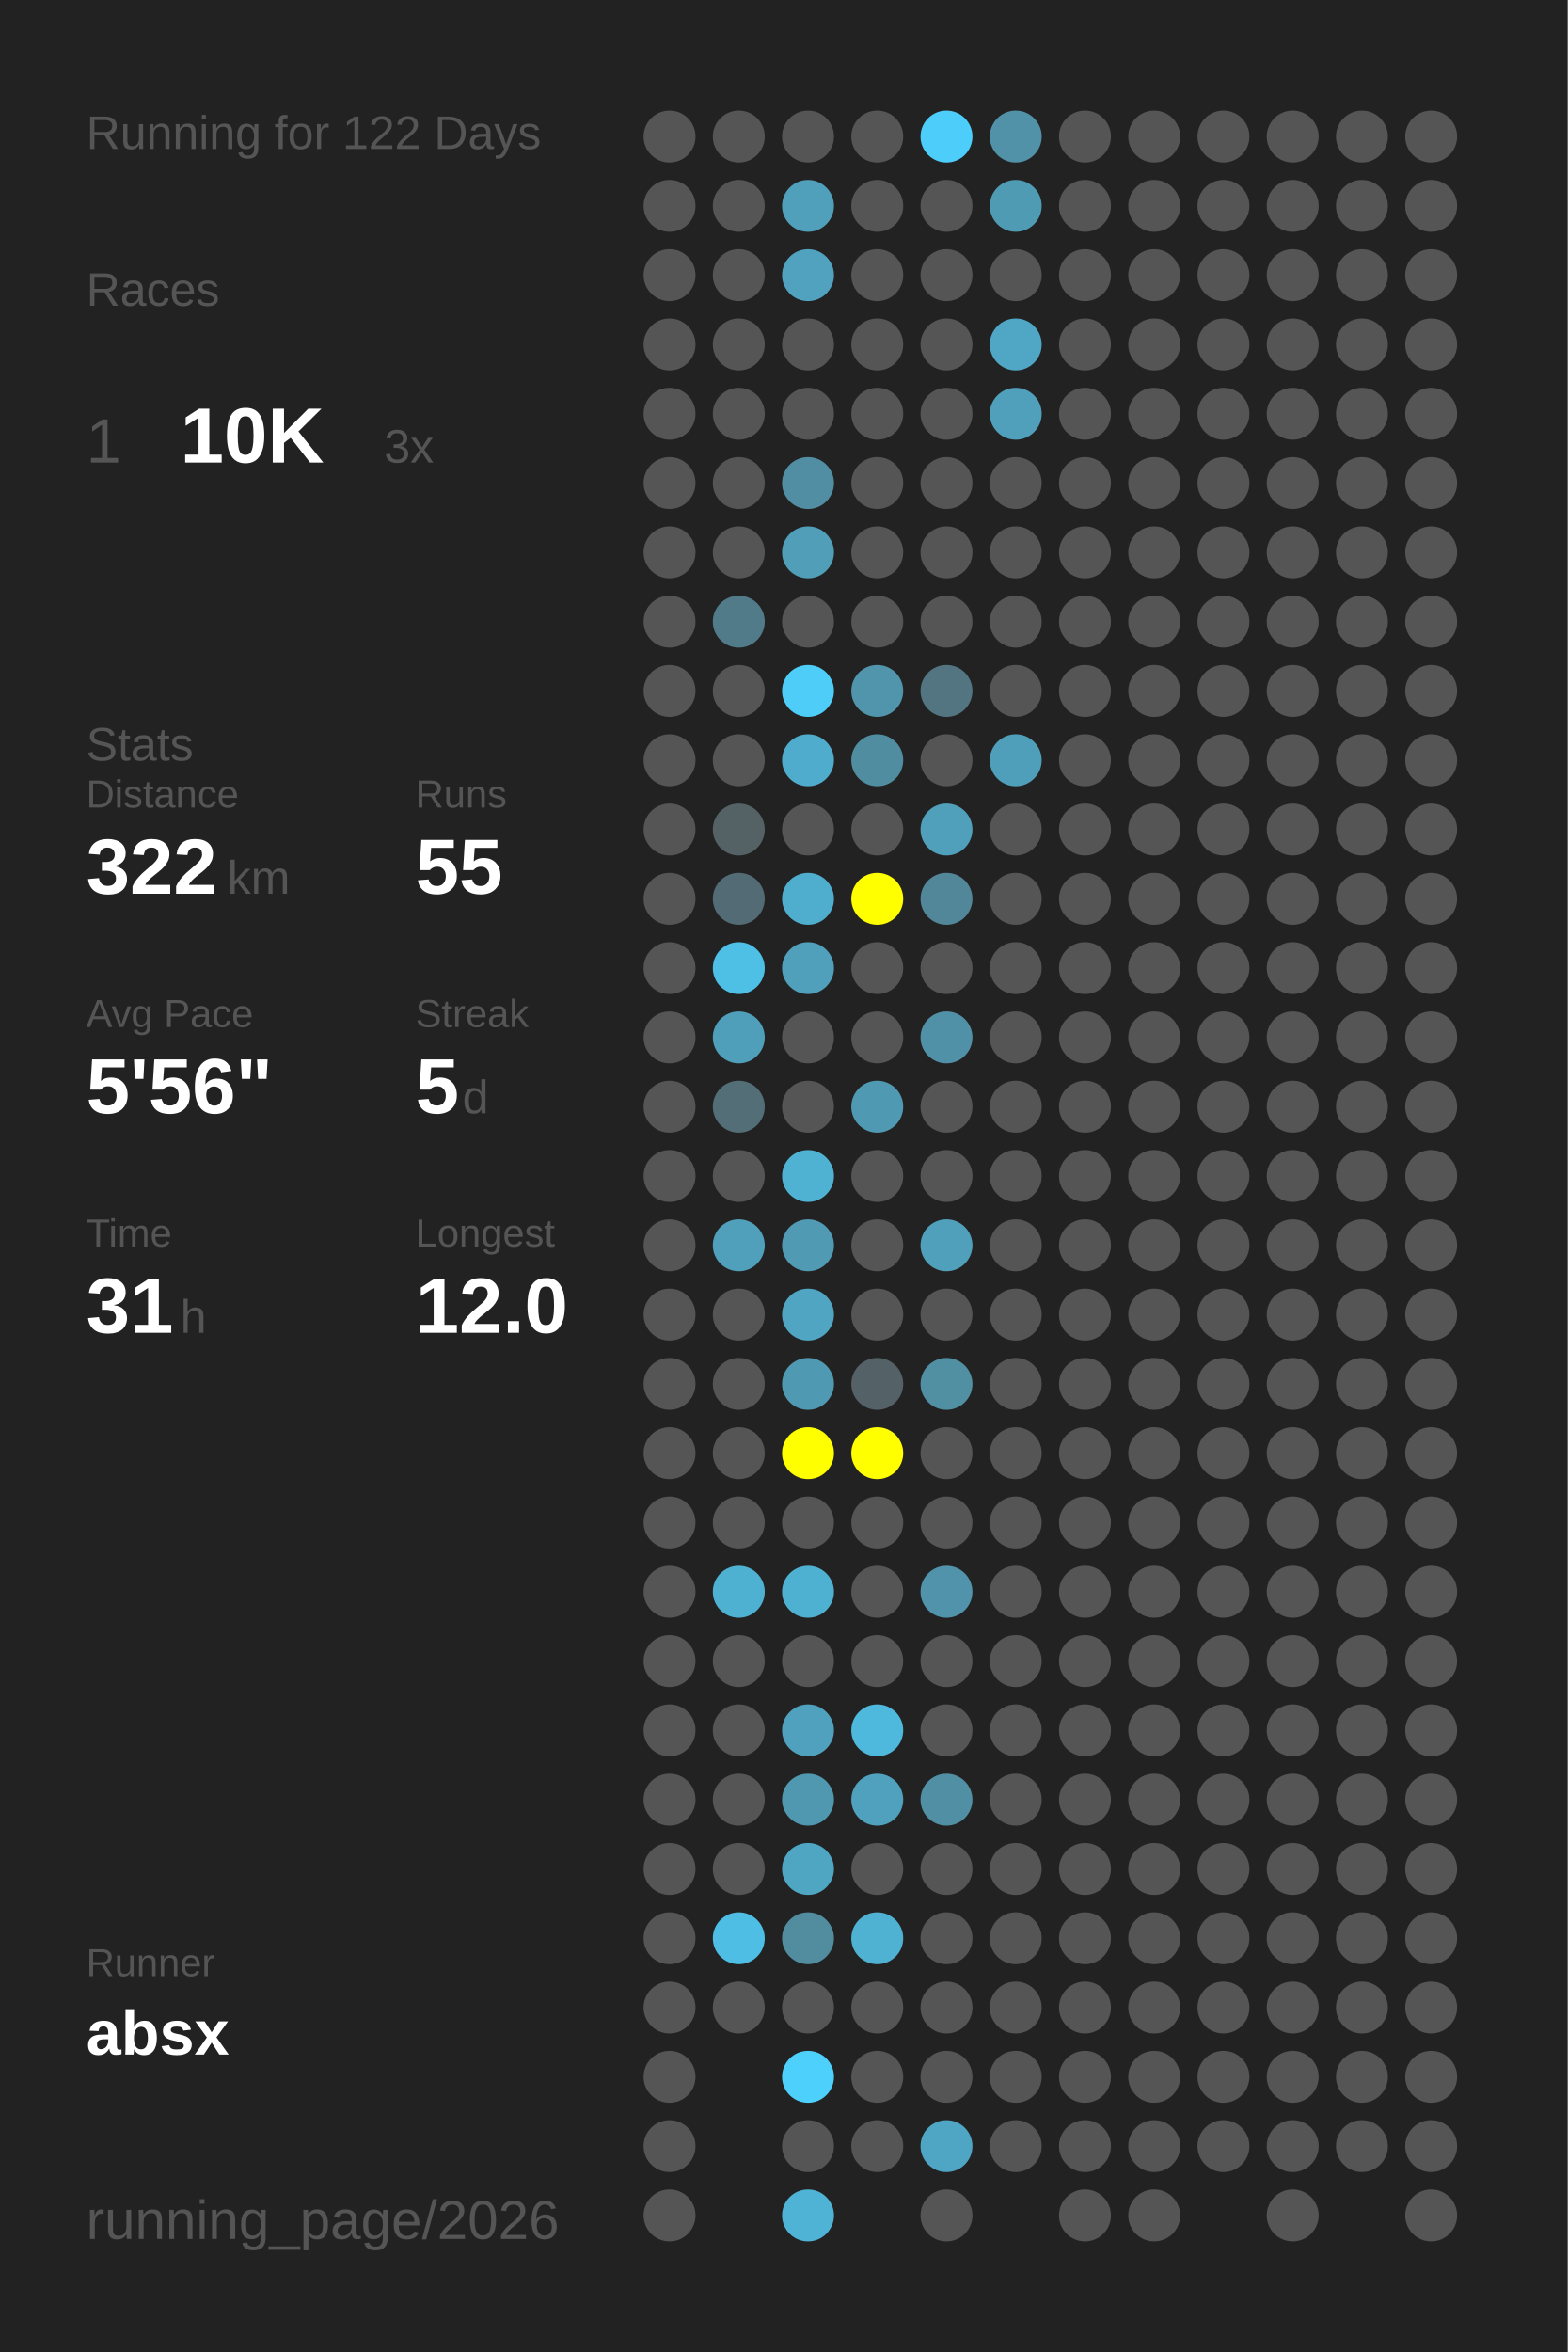
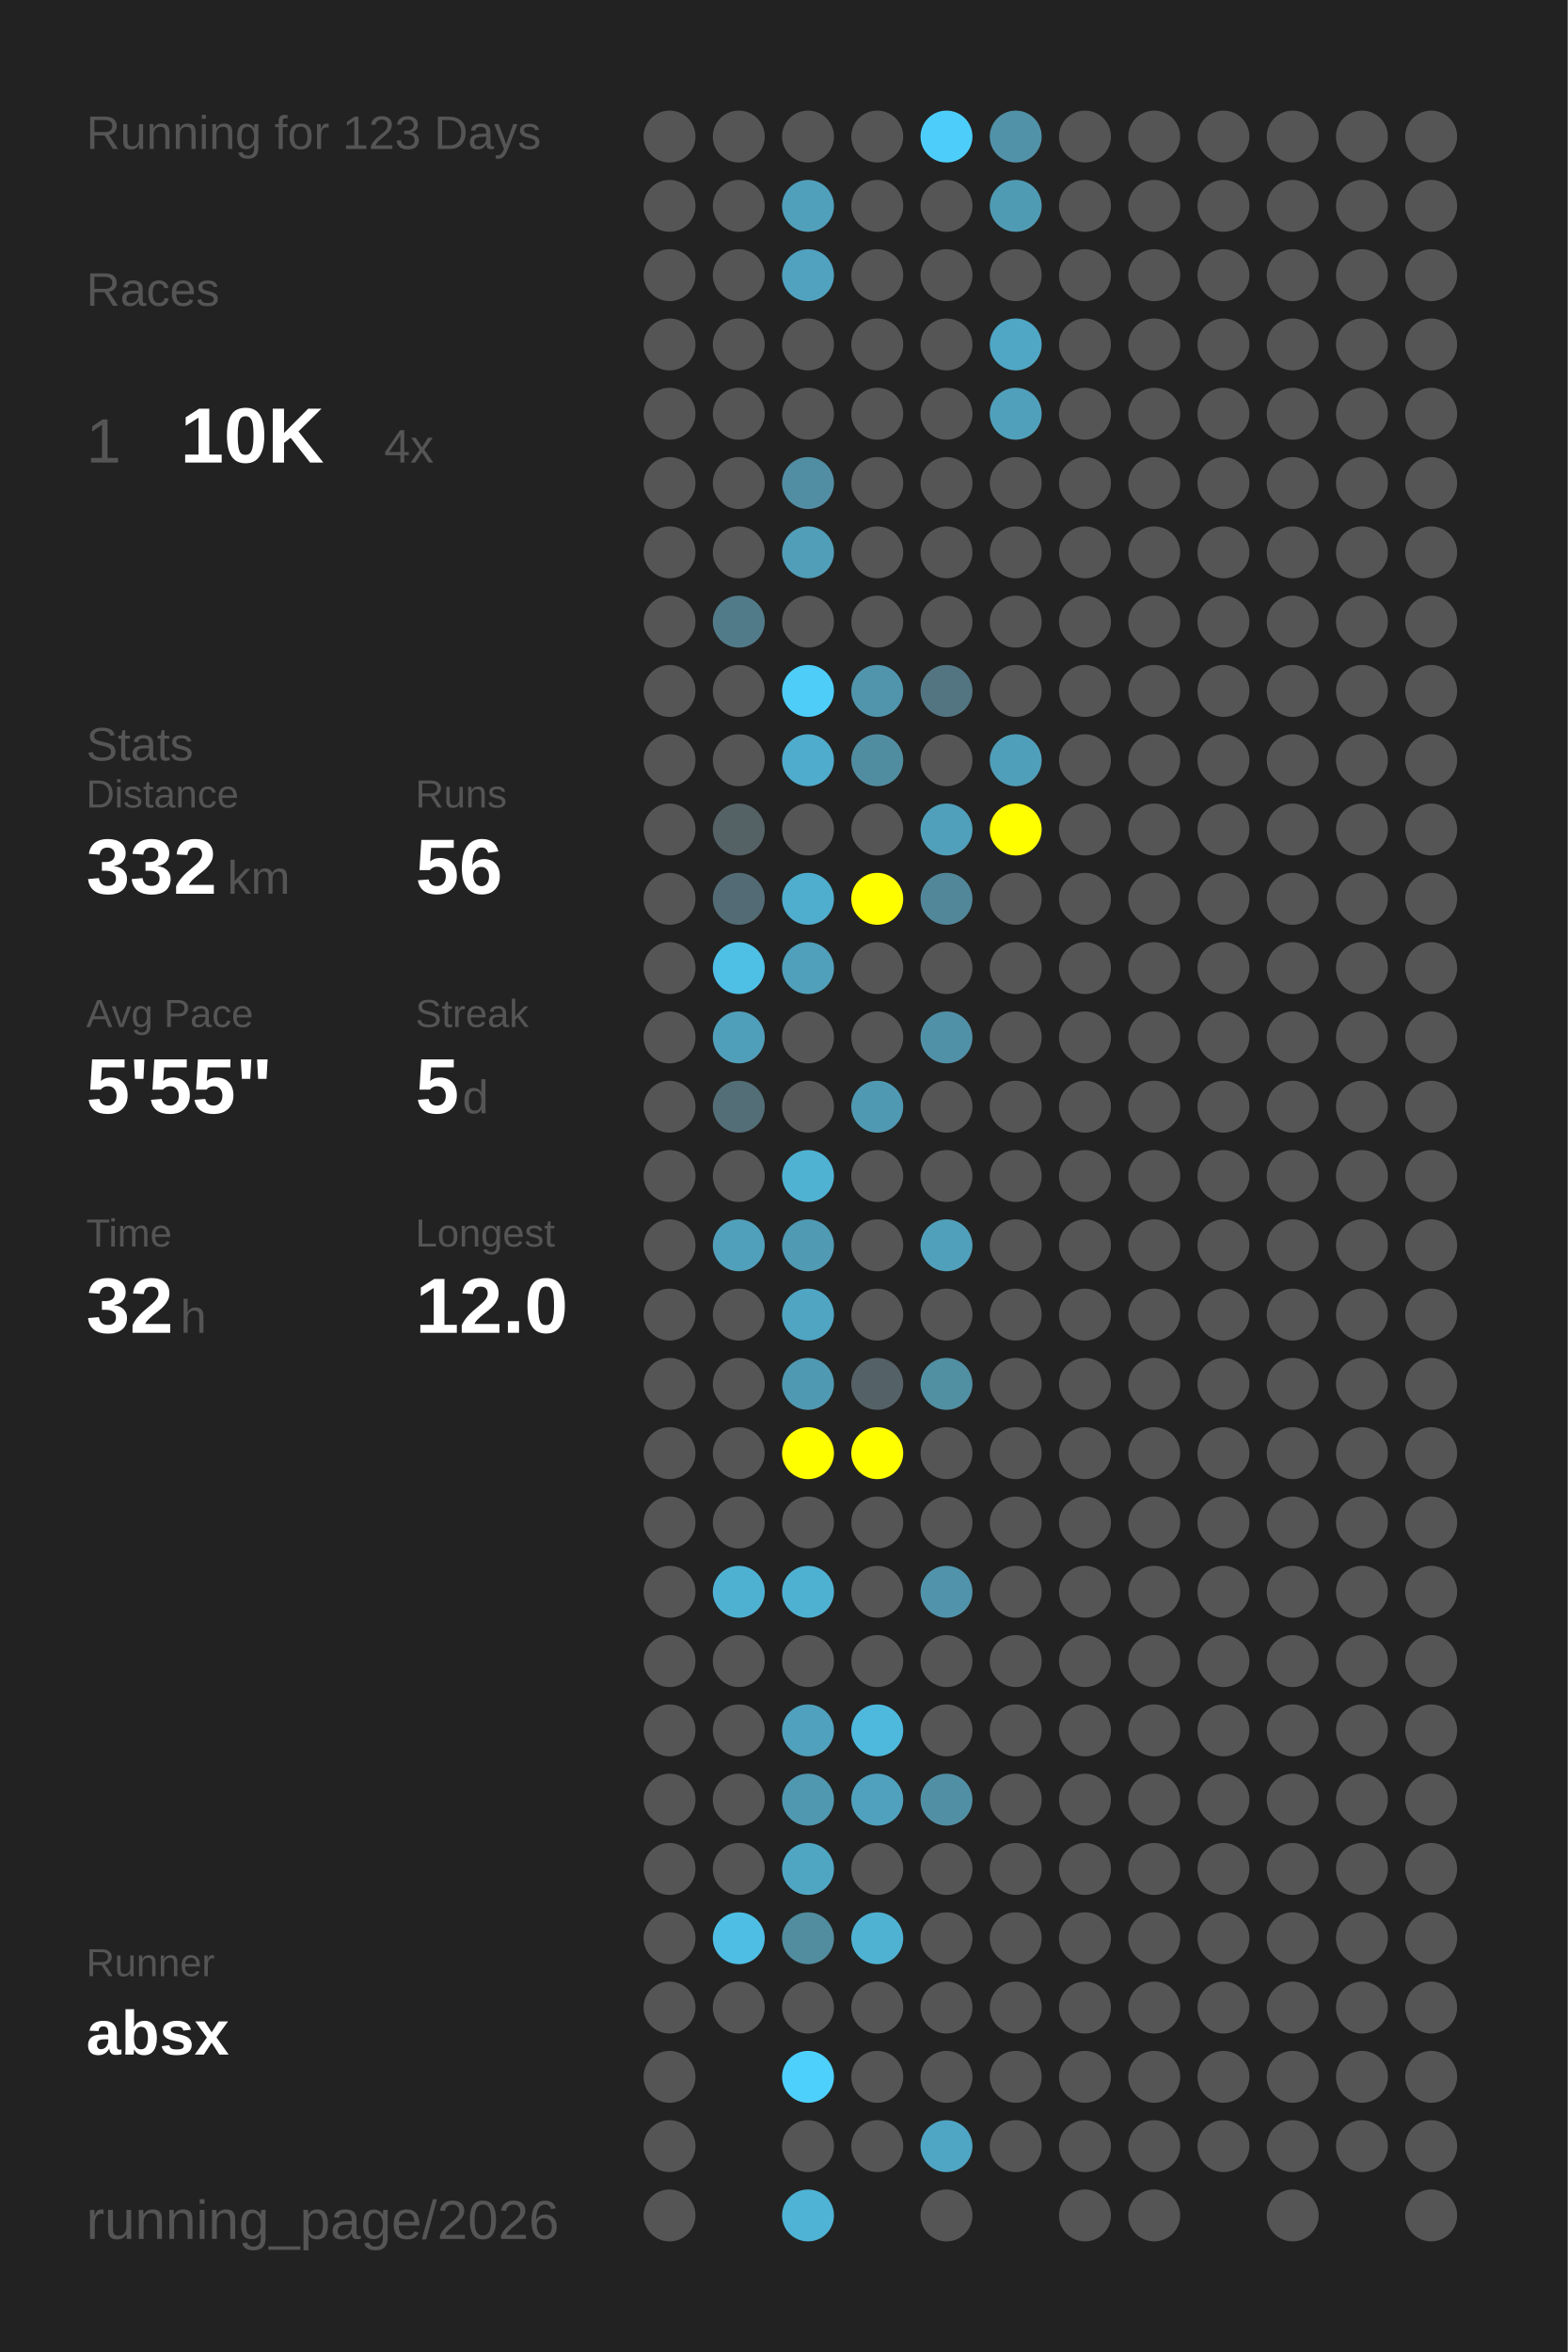
<svg xmlns="http://www.w3.org/2000/svg" baseProfile="full" height="300mm" version="1.1" viewBox="0,0,200,300" width="200mm">
  <defs />
  <rect fill="#222222" height="300" width="200" x="0" y="0" />
-   <text fill="#555555" style="font-size:6px; font-family:Arial;" x="11" y="19">Running for 122 Days</text>
+   <text fill="#555555" style="font-size:6px; font-family:Arial;" x="11" y="19">Running for 123 Days</text>
  <text fill="#555555" style="font-size:6px; font-family:Arial;" x="11" y="39">Races</text>
  <text fill="#555555" style="font-size:8px; font-family:Arial;" x="11" y="59">1</text>
  <text fill="#FFFFFF" style="font-size:10px; font-family:Arial; font-weight:bold;" x="23" y="59">10K</text>
-   <text fill="#555555" style="font-size:6px; font-family:Arial;" x="49" y="59">3x</text>
+   <text fill="#555555" style="font-size:6px; font-family:Arial;" x="49" y="59">4x</text>
  <text fill="#555555" style="font-size:6px; font-family:Arial;" x="11" y="97">Stats</text>
  <text fill="#555555" style="font-size:5px; font-family:Arial;" x="11" y="103">Distance</text>
-   <text fill="#FFFFFF" style="font-size:10px; font-family:Arial; font-weight:bold;" x="11" y="114">322</text>
+   <text fill="#FFFFFF" style="font-size:10px; font-family:Arial; font-weight:bold;" x="11" y="114">332</text>
  <text fill="#555555" style="font-size:6px; font-family:Arial;" x="29" y="114">km</text>
  <text fill="#555555" style="font-size:5px; font-family:Arial;" x="53" y="103">Runs</text>
-   <text fill="#FFFFFF" style="font-size:10px; font-family:Arial; font-weight:bold;" x="53" y="114">55</text>
+   <text fill="#FFFFFF" style="font-size:10px; font-family:Arial; font-weight:bold;" x="53" y="114">56</text>
  <text fill="#555555" style="font-size:5px; font-family:Arial;" x="11" y="131">Avg Pace</text>
-   <text fill="#FFFFFF" style="font-size:10px; font-family:Arial; font-weight:bold;" x="11" y="142">5'56"</text>
+   <text fill="#FFFFFF" style="font-size:10px; font-family:Arial; font-weight:bold;" x="11" y="142">5'55"</text>
  <text fill="#555555" style="font-size:5px; font-family:Arial;" x="53" y="131">Streak</text>
  <text fill="#FFFFFF" style="font-size:10px; font-family:Arial; font-weight:bold;" x="53" y="142">5</text>
  <text fill="#555555" style="font-size:6px; font-family:Arial;" x="59" y="142">d</text>
  <text fill="#555555" style="font-size:5px; font-family:Arial;" x="11" y="159">Time</text>
-   <text fill="#FFFFFF" style="font-size:10px; font-family:Arial; font-weight:bold;" x="11" y="170">31</text>
+   <text fill="#FFFFFF" style="font-size:10px; font-family:Arial; font-weight:bold;" x="11" y="170">32</text>
  <text fill="#555555" style="font-size:6px; font-family:Arial;" x="23" y="170">h</text>
  <text fill="#555555" style="font-size:5px; font-family:Arial;" x="53" y="159">Longest</text>
  <text fill="#FFFFFF" style="font-size:10px; font-family:Arial; font-weight:bold;" x="53" y="170">12.0</text>
  <text fill="#555555" style="font-size:5px; font-family:Arial;" x="11" y="252.065">Runner</text>
  <text fill="#FFFFFF" style="font-size:8px; font-family:Arial; font-weight:bold;" x="11" y="262.065">absx</text>
  <text fill="#555555" style="font-size:7px; font-family:Arial;" x="11" y="285.581">running_page/2026</text>
  <circle cx="85.417" cy="17.419" fill="#555555" r="3.312" />
  <circle cx="85.417" cy="26.258" fill="#555555" r="3.312" />
  <circle cx="85.417" cy="35.097" fill="#555555" r="3.312" />
  <circle cx="85.417" cy="43.935" fill="#555555" r="3.312" />
  <circle cx="85.417" cy="52.774" fill="#555555" r="3.312" />
  <circle cx="85.417" cy="61.613" fill="#555555" r="3.312" />
  <circle cx="85.417" cy="70.452" fill="#555555" r="3.312" />
  <circle cx="85.417" cy="79.29" fill="#555555" r="3.312" />
  <circle cx="85.417" cy="88.129" fill="#555555" r="3.312" />
  <circle cx="85.417" cy="96.968" fill="#555555" r="3.312" />
  <circle cx="85.417" cy="105.806" fill="#555555" r="3.312" />
  <circle cx="85.417" cy="114.645" fill="#555555" r="3.312" />
  <circle cx="85.417" cy="123.484" fill="#555555" r="3.312" />
  <circle cx="85.417" cy="132.323" fill="#555555" r="3.312" />
  <circle cx="85.417" cy="141.161" fill="#555555" r="3.312" />
  <circle cx="85.417" cy="150" fill="#555555" r="3.312" />
  <circle cx="85.417" cy="158.839" fill="#555555" r="3.312" />
  <circle cx="85.417" cy="167.677" fill="#555555" r="3.312" />
  <circle cx="85.417" cy="176.516" fill="#555555" r="3.312" />
  <circle cx="85.417" cy="185.355" fill="#555555" r="3.312" />
  <circle cx="85.417" cy="194.194" fill="#555555" r="3.312" />
  <circle cx="85.417" cy="203.032" fill="#555555" r="3.312" />
  <circle cx="85.417" cy="211.871" fill="#555555" r="3.312" />
  <circle cx="85.417" cy="220.71" fill="#555555" r="3.312" />
  <circle cx="85.417" cy="229.548" fill="#555555" r="3.312" />
  <circle cx="85.417" cy="238.387" fill="#555555" r="3.312" />
  <circle cx="85.417" cy="247.226" fill="#555555" r="3.312" />
  <circle cx="85.417" cy="256.065" fill="#555555" r="3.312" />
  <circle cx="85.417" cy="264.903" fill="#555555" r="3.312" />
  <circle cx="85.417" cy="273.742" fill="#555555" r="3.312" />
  <circle cx="85.417" cy="282.581" fill="#555555" r="3.312" />
  <circle cx="94.25" cy="17.419" fill="#555555" r="3.312" />
  <circle cx="94.25" cy="26.258" fill="#555555" r="3.312" />
  <circle cx="94.25" cy="35.097" fill="#555555" r="3.312" />
  <circle cx="94.25" cy="43.935" fill="#555555" r="3.312" />
  <circle cx="94.25" cy="52.774" fill="#555555" r="3.312" />
  <circle cx="94.25" cy="61.613" fill="#555555" r="3.312" />
  <circle cx="94.25" cy="70.452" fill="#555555" r="3.312" />
  <circle cx="94.25" cy="79.29" fill="#527b89" r="3.312" />
  <circle cx="94.25" cy="88.129" fill="#555555" r="3.312" />
  <circle cx="94.25" cy="96.968" fill="#555555" r="3.312" />
  <circle cx="94.25" cy="105.806" fill="#546266" r="3.312" />
  <circle cx="94.25" cy="114.645" fill="#536b74" r="3.312" />
  <circle cx="94.25" cy="123.484" fill="#4ebfe5" r="3.312" />
  <circle cx="94.25" cy="132.323" fill="#509fba" r="3.312" />
  <circle cx="94.25" cy="141.161" fill="#536e77" r="3.312" />
  <circle cx="94.25" cy="150" fill="#555555" r="3.312" />
  <circle cx="94.25" cy="158.839" fill="#50a0bb" r="3.312" />
  <circle cx="94.25" cy="167.677" fill="#555555" r="3.312" />
  <circle cx="94.25" cy="176.516" fill="#555555" r="3.312" />
  <circle cx="94.25" cy="185.355" fill="#555555" r="3.312" />
  <circle cx="94.25" cy="194.194" fill="#555555" r="3.312" />
  <circle cx="94.25" cy="203.032" fill="#4fb1d2" r="3.312" />
  <circle cx="94.25" cy="211.871" fill="#555555" r="3.312" />
  <circle cx="94.25" cy="220.71" fill="#555555" r="3.312" />
  <circle cx="94.25" cy="229.548" fill="#555555" r="3.312" />
  <circle cx="94.25" cy="238.387" fill="#555555" r="3.312" />
  <circle cx="94.25" cy="247.226" fill="#4ebee4" r="3.312" />
  <circle cx="94.25" cy="256.065" fill="#555555" r="3.312" />
  <circle cx="103.083" cy="17.419" fill="#555555" r="3.312" />
  <circle cx="103.083" cy="26.258" fill="#50a0bb" r="3.312" />
  <circle cx="103.083" cy="35.097" fill="#50a2bf" r="3.312" />
  <circle cx="103.083" cy="43.935" fill="#555555" r="3.312" />
  <circle cx="103.083" cy="52.774" fill="#555555" r="3.312" />
  <circle cx="103.083" cy="61.613" fill="#518ea3" r="3.312" />
  <circle cx="103.083" cy="70.452" fill="#509eb8" r="3.312" />
  <circle cx="103.083" cy="79.29" fill="#555555" r="3.312" />
  <circle cx="103.083" cy="88.129" fill="#4dcdf8" r="3.312" />
  <circle cx="103.083" cy="96.968" fill="#4faccc" r="3.312" />
  <circle cx="103.083" cy="105.806" fill="#555555" r="3.312" />
  <circle cx="103.083" cy="114.645" fill="#4fadcd" r="3.312" />
  <circle cx="103.083" cy="123.484" fill="#50a0bb" r="3.312" />
  <circle cx="103.083" cy="132.323" fill="#555555" r="3.312" />
  <circle cx="103.083" cy="141.161" fill="#555555" r="3.312" />
  <circle cx="103.083" cy="150" fill="#4fb2d3" r="3.312" />
  <circle cx="103.083" cy="158.839" fill="#509ab3" r="3.312" />
  <circle cx="103.083" cy="167.677" fill="#4fa5c2" r="3.312" />
  <circle cx="103.083" cy="176.516" fill="#5099b2" r="3.312" />
  <circle cx="103.083" cy="185.355" fill="#FFFF00" r="3.312" />
  <circle cx="103.083" cy="194.194" fill="#555555" r="3.312" />
  <circle cx="103.083" cy="203.032" fill="#4fb1d2" r="3.312" />
  <circle cx="103.083" cy="211.871" fill="#555555" r="3.312" />
  <circle cx="103.083" cy="220.71" fill="#50a1bd" r="3.312" />
  <circle cx="103.083" cy="229.548" fill="#5098b0" r="3.312" />
  <circle cx="103.083" cy="238.387" fill="#4fa6c3" r="3.312" />
  <circle cx="103.083" cy="247.226" fill="#518c9f" r="3.312" />
  <circle cx="103.083" cy="256.065" fill="#555555" r="3.312" />
  <circle cx="103.083" cy="264.903" fill="#4dd0fc" r="3.312" />
  <circle cx="103.083" cy="273.742" fill="#555555" r="3.312" />
  <circle cx="103.083" cy="282.581" fill="#4eb3d5" r="3.312" />
  <circle cx="111.917" cy="17.419" fill="#555555" r="3.312" />
  <circle cx="111.917" cy="26.258" fill="#555555" r="3.312" />
  <circle cx="111.917" cy="35.097" fill="#555555" r="3.312" />
  <circle cx="111.917" cy="43.935" fill="#555555" r="3.312" />
  <circle cx="111.917" cy="52.774" fill="#555555" r="3.312" />
  <circle cx="111.917" cy="61.613" fill="#555555" r="3.312" />
  <circle cx="111.917" cy="70.452" fill="#555555" r="3.312" />
  <circle cx="111.917" cy="79.29" fill="#555555" r="3.312" />
  <circle cx="111.917" cy="88.129" fill="#5095ac" r="3.312" />
  <circle cx="111.917" cy="96.968" fill="#518da1" r="3.312" />
  <circle cx="111.917" cy="105.806" fill="#555555" r="3.312" />
  <circle cx="111.917" cy="114.645" fill="#FFFF00" r="3.312" />
  <circle cx="111.917" cy="123.484" fill="#555555" r="3.312" />
  <circle cx="111.917" cy="132.323" fill="#555555" r="3.312" />
  <circle cx="111.917" cy="141.161" fill="#5099b2" r="3.312" />
  <circle cx="111.917" cy="150" fill="#555555" r="3.312" />
  <circle cx="111.917" cy="158.839" fill="#555555" r="3.312" />
  <circle cx="111.917" cy="167.677" fill="#555555" r="3.312" />
  <circle cx="111.917" cy="176.516" fill="#546166" r="3.312" />
  <circle cx="111.917" cy="185.355" fill="#FFFF00" r="3.312" />
  <circle cx="111.917" cy="194.194" fill="#555555" r="3.312" />
  <circle cx="111.917" cy="203.032" fill="#555555" r="3.312" />
  <circle cx="111.917" cy="211.871" fill="#555555" r="3.312" />
  <circle cx="111.917" cy="220.71" fill="#4eb9dd" r="3.312" />
  <circle cx="111.917" cy="229.548" fill="#50a1bd" r="3.312" />
  <circle cx="111.917" cy="238.387" fill="#555555" r="3.312" />
  <circle cx="111.917" cy="247.226" fill="#4fb2d3" r="3.312" />
  <circle cx="111.917" cy="256.065" fill="#555555" r="3.312" />
  <circle cx="111.917" cy="264.903" fill="#555555" r="3.312" />
  <circle cx="111.917" cy="273.742" fill="#555555" r="3.312" />
  <circle cx="120.75" cy="17.419" fill="#4dcefa" r="3.312" />
  <circle cx="120.75" cy="26.258" fill="#555555" r="3.312" />
  <circle cx="120.75" cy="35.097" fill="#555555" r="3.312" />
  <circle cx="120.75" cy="43.935" fill="#555555" r="3.312" />
  <circle cx="120.75" cy="52.774" fill="#555555" r="3.312" />
  <circle cx="120.75" cy="61.613" fill="#555555" r="3.312" />
  <circle cx="120.75" cy="70.452" fill="#555555" r="3.312" />
  <circle cx="120.75" cy="79.29" fill="#555555" r="3.312" />
  <circle cx="120.75" cy="88.129" fill="#527581" r="3.312" />
  <circle cx="120.75" cy="96.968" fill="#555555" r="3.312" />
  <circle cx="120.75" cy="105.806" fill="#50a0bb" r="3.312" />
  <circle cx="120.75" cy="114.645" fill="#518799" r="3.312" />
  <circle cx="120.75" cy="123.484" fill="#555555" r="3.312" />
  <circle cx="120.75" cy="132.323" fill="#5191a7" r="3.312" />
  <circle cx="120.75" cy="141.161" fill="#555555" r="3.312" />
  <circle cx="120.75" cy="150" fill="#555555" r="3.312" />
  <circle cx="120.75" cy="158.839" fill="#50a0bb" r="3.312" />
  <circle cx="120.75" cy="167.677" fill="#555555" r="3.312" />
  <circle cx="120.75" cy="176.516" fill="#518fa3" r="3.312" />
  <circle cx="120.75" cy="185.355" fill="#555555" r="3.312" />
  <circle cx="120.75" cy="194.194" fill="#555555" r="3.312" />
  <circle cx="120.75" cy="203.032" fill="#5093aa" r="3.312" />
  <circle cx="120.75" cy="211.871" fill="#555555" r="3.312" />
  <circle cx="120.75" cy="220.71" fill="#555555" r="3.312" />
  <circle cx="120.75" cy="229.548" fill="#518fa4" r="3.312" />
  <circle cx="120.75" cy="238.387" fill="#555555" r="3.312" />
  <circle cx="120.75" cy="247.226" fill="#555555" r="3.312" />
  <circle cx="120.75" cy="256.065" fill="#555555" r="3.312" />
  <circle cx="120.75" cy="264.903" fill="#555555" r="3.312" />
  <circle cx="120.75" cy="273.742" fill="#4fa6c4" r="3.312" />
  <circle cx="120.75" cy="282.581" fill="#555555" r="3.312" />
  <circle cx="129.583" cy="17.419" fill="#5192a9" r="3.312" />
  <circle cx="129.583" cy="26.258" fill="#509bb4" r="3.312" />
  <circle cx="129.583" cy="35.097" fill="#555555" r="3.312" />
  <circle cx="129.583" cy="43.935" fill="#4fa7c5" r="3.312" />
  <circle cx="129.583" cy="52.774" fill="#50a0bb" r="3.312" />
  <circle cx="129.583" cy="61.613" fill="#555555" r="3.312" />
  <circle cx="129.583" cy="70.452" fill="#555555" r="3.312" />
  <circle cx="129.583" cy="79.29" fill="#555555" r="3.312" />
  <circle cx="129.583" cy="88.129" fill="#555555" r="3.312" />
  <circle cx="129.583" cy="96.968" fill="#509fba" r="3.312" />
-   <circle cx="129.583" cy="105.806" fill="#555555" r="3.312" />
+   <circle cx="129.583" cy="105.806" fill="#FFFF00" r="3.312" />
  <circle cx="129.583" cy="114.645" fill="#555555" r="3.312" />
  <circle cx="129.583" cy="123.484" fill="#555555" r="3.312" />
  <circle cx="129.583" cy="132.323" fill="#555555" r="3.312" />
  <circle cx="129.583" cy="141.161" fill="#555555" r="3.312" />
  <circle cx="129.583" cy="150" fill="#555555" r="3.312" />
  <circle cx="129.583" cy="158.839" fill="#555555" r="3.312" />
  <circle cx="129.583" cy="167.677" fill="#555555" r="3.312" />
  <circle cx="129.583" cy="176.516" fill="#555555" r="3.312" />
  <circle cx="129.583" cy="185.355" fill="#555555" r="3.312" />
  <circle cx="129.583" cy="194.194" fill="#555555" r="3.312" />
  <circle cx="129.583" cy="203.032" fill="#555555" r="3.312" />
  <circle cx="129.583" cy="211.871" fill="#555555" r="3.312" />
  <circle cx="129.583" cy="220.71" fill="#555555" r="3.312" />
  <circle cx="129.583" cy="229.548" fill="#555555" r="3.312" />
  <circle cx="129.583" cy="238.387" fill="#555555" r="3.312" />
  <circle cx="129.583" cy="247.226" fill="#555555" r="3.312" />
  <circle cx="129.583" cy="256.065" fill="#555555" r="3.312" />
  <circle cx="129.583" cy="264.903" fill="#555555" r="3.312" />
  <circle cx="129.583" cy="273.742" fill="#555555" r="3.312" />
  <circle cx="138.417" cy="17.419" fill="#555555" r="3.312" />
  <circle cx="138.417" cy="26.258" fill="#555555" r="3.312" />
  <circle cx="138.417" cy="35.097" fill="#555555" r="3.312" />
  <circle cx="138.417" cy="43.935" fill="#555555" r="3.312" />
  <circle cx="138.417" cy="52.774" fill="#555555" r="3.312" />
  <circle cx="138.417" cy="61.613" fill="#555555" r="3.312" />
  <circle cx="138.417" cy="70.452" fill="#555555" r="3.312" />
  <circle cx="138.417" cy="79.29" fill="#555555" r="3.312" />
  <circle cx="138.417" cy="88.129" fill="#555555" r="3.312" />
  <circle cx="138.417" cy="96.968" fill="#555555" r="3.312" />
  <circle cx="138.417" cy="105.806" fill="#555555" r="3.312" />
  <circle cx="138.417" cy="114.645" fill="#555555" r="3.312" />
  <circle cx="138.417" cy="123.484" fill="#555555" r="3.312" />
  <circle cx="138.417" cy="132.323" fill="#555555" r="3.312" />
  <circle cx="138.417" cy="141.161" fill="#555555" r="3.312" />
  <circle cx="138.417" cy="150" fill="#555555" r="3.312" />
  <circle cx="138.417" cy="158.839" fill="#555555" r="3.312" />
  <circle cx="138.417" cy="167.677" fill="#555555" r="3.312" />
  <circle cx="138.417" cy="176.516" fill="#555555" r="3.312" />
  <circle cx="138.417" cy="185.355" fill="#555555" r="3.312" />
  <circle cx="138.417" cy="194.194" fill="#555555" r="3.312" />
  <circle cx="138.417" cy="203.032" fill="#555555" r="3.312" />
  <circle cx="138.417" cy="211.871" fill="#555555" r="3.312" />
  <circle cx="138.417" cy="220.71" fill="#555555" r="3.312" />
  <circle cx="138.417" cy="229.548" fill="#555555" r="3.312" />
  <circle cx="138.417" cy="238.387" fill="#555555" r="3.312" />
  <circle cx="138.417" cy="247.226" fill="#555555" r="3.312" />
  <circle cx="138.417" cy="256.065" fill="#555555" r="3.312" />
  <circle cx="138.417" cy="264.903" fill="#555555" r="3.312" />
  <circle cx="138.417" cy="273.742" fill="#555555" r="3.312" />
  <circle cx="138.417" cy="282.581" fill="#555555" r="3.312" />
  <circle cx="147.25" cy="17.419" fill="#555555" r="3.312" />
  <circle cx="147.25" cy="26.258" fill="#555555" r="3.312" />
  <circle cx="147.25" cy="35.097" fill="#555555" r="3.312" />
  <circle cx="147.25" cy="43.935" fill="#555555" r="3.312" />
  <circle cx="147.25" cy="52.774" fill="#555555" r="3.312" />
  <circle cx="147.25" cy="61.613" fill="#555555" r="3.312" />
  <circle cx="147.25" cy="70.452" fill="#555555" r="3.312" />
  <circle cx="147.25" cy="79.29" fill="#555555" r="3.312" />
  <circle cx="147.25" cy="88.129" fill="#555555" r="3.312" />
  <circle cx="147.25" cy="96.968" fill="#555555" r="3.312" />
  <circle cx="147.25" cy="105.806" fill="#555555" r="3.312" />
  <circle cx="147.25" cy="114.645" fill="#555555" r="3.312" />
  <circle cx="147.25" cy="123.484" fill="#555555" r="3.312" />
  <circle cx="147.25" cy="132.323" fill="#555555" r="3.312" />
  <circle cx="147.25" cy="141.161" fill="#555555" r="3.312" />
  <circle cx="147.25" cy="150" fill="#555555" r="3.312" />
  <circle cx="147.25" cy="158.839" fill="#555555" r="3.312" />
  <circle cx="147.25" cy="167.677" fill="#555555" r="3.312" />
  <circle cx="147.25" cy="176.516" fill="#555555" r="3.312" />
  <circle cx="147.25" cy="185.355" fill="#555555" r="3.312" />
  <circle cx="147.25" cy="194.194" fill="#555555" r="3.312" />
  <circle cx="147.25" cy="203.032" fill="#555555" r="3.312" />
  <circle cx="147.25" cy="211.871" fill="#555555" r="3.312" />
  <circle cx="147.25" cy="220.71" fill="#555555" r="3.312" />
  <circle cx="147.25" cy="229.548" fill="#555555" r="3.312" />
  <circle cx="147.25" cy="238.387" fill="#555555" r="3.312" />
  <circle cx="147.25" cy="247.226" fill="#555555" r="3.312" />
  <circle cx="147.25" cy="256.065" fill="#555555" r="3.312" />
  <circle cx="147.25" cy="264.903" fill="#555555" r="3.312" />
  <circle cx="147.25" cy="273.742" fill="#555555" r="3.312" />
  <circle cx="147.25" cy="282.581" fill="#555555" r="3.312" />
  <circle cx="156.083" cy="17.419" fill="#555555" r="3.312" />
  <circle cx="156.083" cy="26.258" fill="#555555" r="3.312" />
  <circle cx="156.083" cy="35.097" fill="#555555" r="3.312" />
  <circle cx="156.083" cy="43.935" fill="#555555" r="3.312" />
  <circle cx="156.083" cy="52.774" fill="#555555" r="3.312" />
  <circle cx="156.083" cy="61.613" fill="#555555" r="3.312" />
  <circle cx="156.083" cy="70.452" fill="#555555" r="3.312" />
  <circle cx="156.083" cy="79.29" fill="#555555" r="3.312" />
  <circle cx="156.083" cy="88.129" fill="#555555" r="3.312" />
  <circle cx="156.083" cy="96.968" fill="#555555" r="3.312" />
  <circle cx="156.083" cy="105.806" fill="#555555" r="3.312" />
  <circle cx="156.083" cy="114.645" fill="#555555" r="3.312" />
  <circle cx="156.083" cy="123.484" fill="#555555" r="3.312" />
  <circle cx="156.083" cy="132.323" fill="#555555" r="3.312" />
  <circle cx="156.083" cy="141.161" fill="#555555" r="3.312" />
  <circle cx="156.083" cy="150" fill="#555555" r="3.312" />
  <circle cx="156.083" cy="158.839" fill="#555555" r="3.312" />
  <circle cx="156.083" cy="167.677" fill="#555555" r="3.312" />
  <circle cx="156.083" cy="176.516" fill="#555555" r="3.312" />
  <circle cx="156.083" cy="185.355" fill="#555555" r="3.312" />
  <circle cx="156.083" cy="194.194" fill="#555555" r="3.312" />
  <circle cx="156.083" cy="203.032" fill="#555555" r="3.312" />
  <circle cx="156.083" cy="211.871" fill="#555555" r="3.312" />
  <circle cx="156.083" cy="220.71" fill="#555555" r="3.312" />
  <circle cx="156.083" cy="229.548" fill="#555555" r="3.312" />
  <circle cx="156.083" cy="238.387" fill="#555555" r="3.312" />
  <circle cx="156.083" cy="247.226" fill="#555555" r="3.312" />
  <circle cx="156.083" cy="256.065" fill="#555555" r="3.312" />
  <circle cx="156.083" cy="264.903" fill="#555555" r="3.312" />
  <circle cx="156.083" cy="273.742" fill="#555555" r="3.312" />
  <circle cx="164.917" cy="17.419" fill="#555555" r="3.312" />
  <circle cx="164.917" cy="26.258" fill="#555555" r="3.312" />
  <circle cx="164.917" cy="35.097" fill="#555555" r="3.312" />
  <circle cx="164.917" cy="43.935" fill="#555555" r="3.312" />
  <circle cx="164.917" cy="52.774" fill="#555555" r="3.312" />
  <circle cx="164.917" cy="61.613" fill="#555555" r="3.312" />
  <circle cx="164.917" cy="70.452" fill="#555555" r="3.312" />
  <circle cx="164.917" cy="79.29" fill="#555555" r="3.312" />
  <circle cx="164.917" cy="88.129" fill="#555555" r="3.312" />
  <circle cx="164.917" cy="96.968" fill="#555555" r="3.312" />
  <circle cx="164.917" cy="105.806" fill="#555555" r="3.312" />
  <circle cx="164.917" cy="114.645" fill="#555555" r="3.312" />
  <circle cx="164.917" cy="123.484" fill="#555555" r="3.312" />
  <circle cx="164.917" cy="132.323" fill="#555555" r="3.312" />
  <circle cx="164.917" cy="141.161" fill="#555555" r="3.312" />
  <circle cx="164.917" cy="150" fill="#555555" r="3.312" />
  <circle cx="164.917" cy="158.839" fill="#555555" r="3.312" />
  <circle cx="164.917" cy="167.677" fill="#555555" r="3.312" />
  <circle cx="164.917" cy="176.516" fill="#555555" r="3.312" />
  <circle cx="164.917" cy="185.355" fill="#555555" r="3.312" />
  <circle cx="164.917" cy="194.194" fill="#555555" r="3.312" />
  <circle cx="164.917" cy="203.032" fill="#555555" r="3.312" />
  <circle cx="164.917" cy="211.871" fill="#555555" r="3.312" />
  <circle cx="164.917" cy="220.71" fill="#555555" r="3.312" />
  <circle cx="164.917" cy="229.548" fill="#555555" r="3.312" />
  <circle cx="164.917" cy="238.387" fill="#555555" r="3.312" />
  <circle cx="164.917" cy="247.226" fill="#555555" r="3.312" />
  <circle cx="164.917" cy="256.065" fill="#555555" r="3.312" />
  <circle cx="164.917" cy="264.903" fill="#555555" r="3.312" />
  <circle cx="164.917" cy="273.742" fill="#555555" r="3.312" />
  <circle cx="164.917" cy="282.581" fill="#555555" r="3.312" />
  <circle cx="173.75" cy="17.419" fill="#555555" r="3.312" />
  <circle cx="173.75" cy="26.258" fill="#555555" r="3.312" />
  <circle cx="173.75" cy="35.097" fill="#555555" r="3.312" />
  <circle cx="173.75" cy="43.935" fill="#555555" r="3.312" />
  <circle cx="173.75" cy="52.774" fill="#555555" r="3.312" />
  <circle cx="173.75" cy="61.613" fill="#555555" r="3.312" />
  <circle cx="173.75" cy="70.452" fill="#555555" r="3.312" />
  <circle cx="173.75" cy="79.29" fill="#555555" r="3.312" />
  <circle cx="173.75" cy="88.129" fill="#555555" r="3.312" />
  <circle cx="173.75" cy="96.968" fill="#555555" r="3.312" />
  <circle cx="173.75" cy="105.806" fill="#555555" r="3.312" />
  <circle cx="173.75" cy="114.645" fill="#555555" r="3.312" />
  <circle cx="173.75" cy="123.484" fill="#555555" r="3.312" />
  <circle cx="173.75" cy="132.323" fill="#555555" r="3.312" />
  <circle cx="173.75" cy="141.161" fill="#555555" r="3.312" />
  <circle cx="173.75" cy="150" fill="#555555" r="3.312" />
  <circle cx="173.75" cy="158.839" fill="#555555" r="3.312" />
  <circle cx="173.75" cy="167.677" fill="#555555" r="3.312" />
  <circle cx="173.75" cy="176.516" fill="#555555" r="3.312" />
  <circle cx="173.75" cy="185.355" fill="#555555" r="3.312" />
  <circle cx="173.75" cy="194.194" fill="#555555" r="3.312" />
  <circle cx="173.75" cy="203.032" fill="#555555" r="3.312" />
  <circle cx="173.75" cy="211.871" fill="#555555" r="3.312" />
  <circle cx="173.75" cy="220.71" fill="#555555" r="3.312" />
  <circle cx="173.75" cy="229.548" fill="#555555" r="3.312" />
  <circle cx="173.75" cy="238.387" fill="#555555" r="3.312" />
  <circle cx="173.75" cy="247.226" fill="#555555" r="3.312" />
  <circle cx="173.75" cy="256.065" fill="#555555" r="3.312" />
  <circle cx="173.75" cy="264.903" fill="#555555" r="3.312" />
  <circle cx="173.75" cy="273.742" fill="#555555" r="3.312" />
  <circle cx="182.583" cy="17.419" fill="#555555" r="3.312" />
  <circle cx="182.583" cy="26.258" fill="#555555" r="3.312" />
  <circle cx="182.583" cy="35.097" fill="#555555" r="3.312" />
  <circle cx="182.583" cy="43.935" fill="#555555" r="3.312" />
  <circle cx="182.583" cy="52.774" fill="#555555" r="3.312" />
  <circle cx="182.583" cy="61.613" fill="#555555" r="3.312" />
  <circle cx="182.583" cy="70.452" fill="#555555" r="3.312" />
  <circle cx="182.583" cy="79.29" fill="#555555" r="3.312" />
  <circle cx="182.583" cy="88.129" fill="#555555" r="3.312" />
  <circle cx="182.583" cy="96.968" fill="#555555" r="3.312" />
  <circle cx="182.583" cy="105.806" fill="#555555" r="3.312" />
  <circle cx="182.583" cy="114.645" fill="#555555" r="3.312" />
  <circle cx="182.583" cy="123.484" fill="#555555" r="3.312" />
  <circle cx="182.583" cy="132.323" fill="#555555" r="3.312" />
  <circle cx="182.583" cy="141.161" fill="#555555" r="3.312" />
  <circle cx="182.583" cy="150" fill="#555555" r="3.312" />
  <circle cx="182.583" cy="158.839" fill="#555555" r="3.312" />
  <circle cx="182.583" cy="167.677" fill="#555555" r="3.312" />
  <circle cx="182.583" cy="176.516" fill="#555555" r="3.312" />
  <circle cx="182.583" cy="185.355" fill="#555555" r="3.312" />
  <circle cx="182.583" cy="194.194" fill="#555555" r="3.312" />
  <circle cx="182.583" cy="203.032" fill="#555555" r="3.312" />
  <circle cx="182.583" cy="211.871" fill="#555555" r="3.312" />
  <circle cx="182.583" cy="220.71" fill="#555555" r="3.312" />
  <circle cx="182.583" cy="229.548" fill="#555555" r="3.312" />
  <circle cx="182.583" cy="238.387" fill="#555555" r="3.312" />
  <circle cx="182.583" cy="247.226" fill="#555555" r="3.312" />
  <circle cx="182.583" cy="256.065" fill="#555555" r="3.312" />
  <circle cx="182.583" cy="264.903" fill="#555555" r="3.312" />
  <circle cx="182.583" cy="273.742" fill="#555555" r="3.312" />
  <circle cx="182.583" cy="282.581" fill="#555555" r="3.312" />
</svg>
